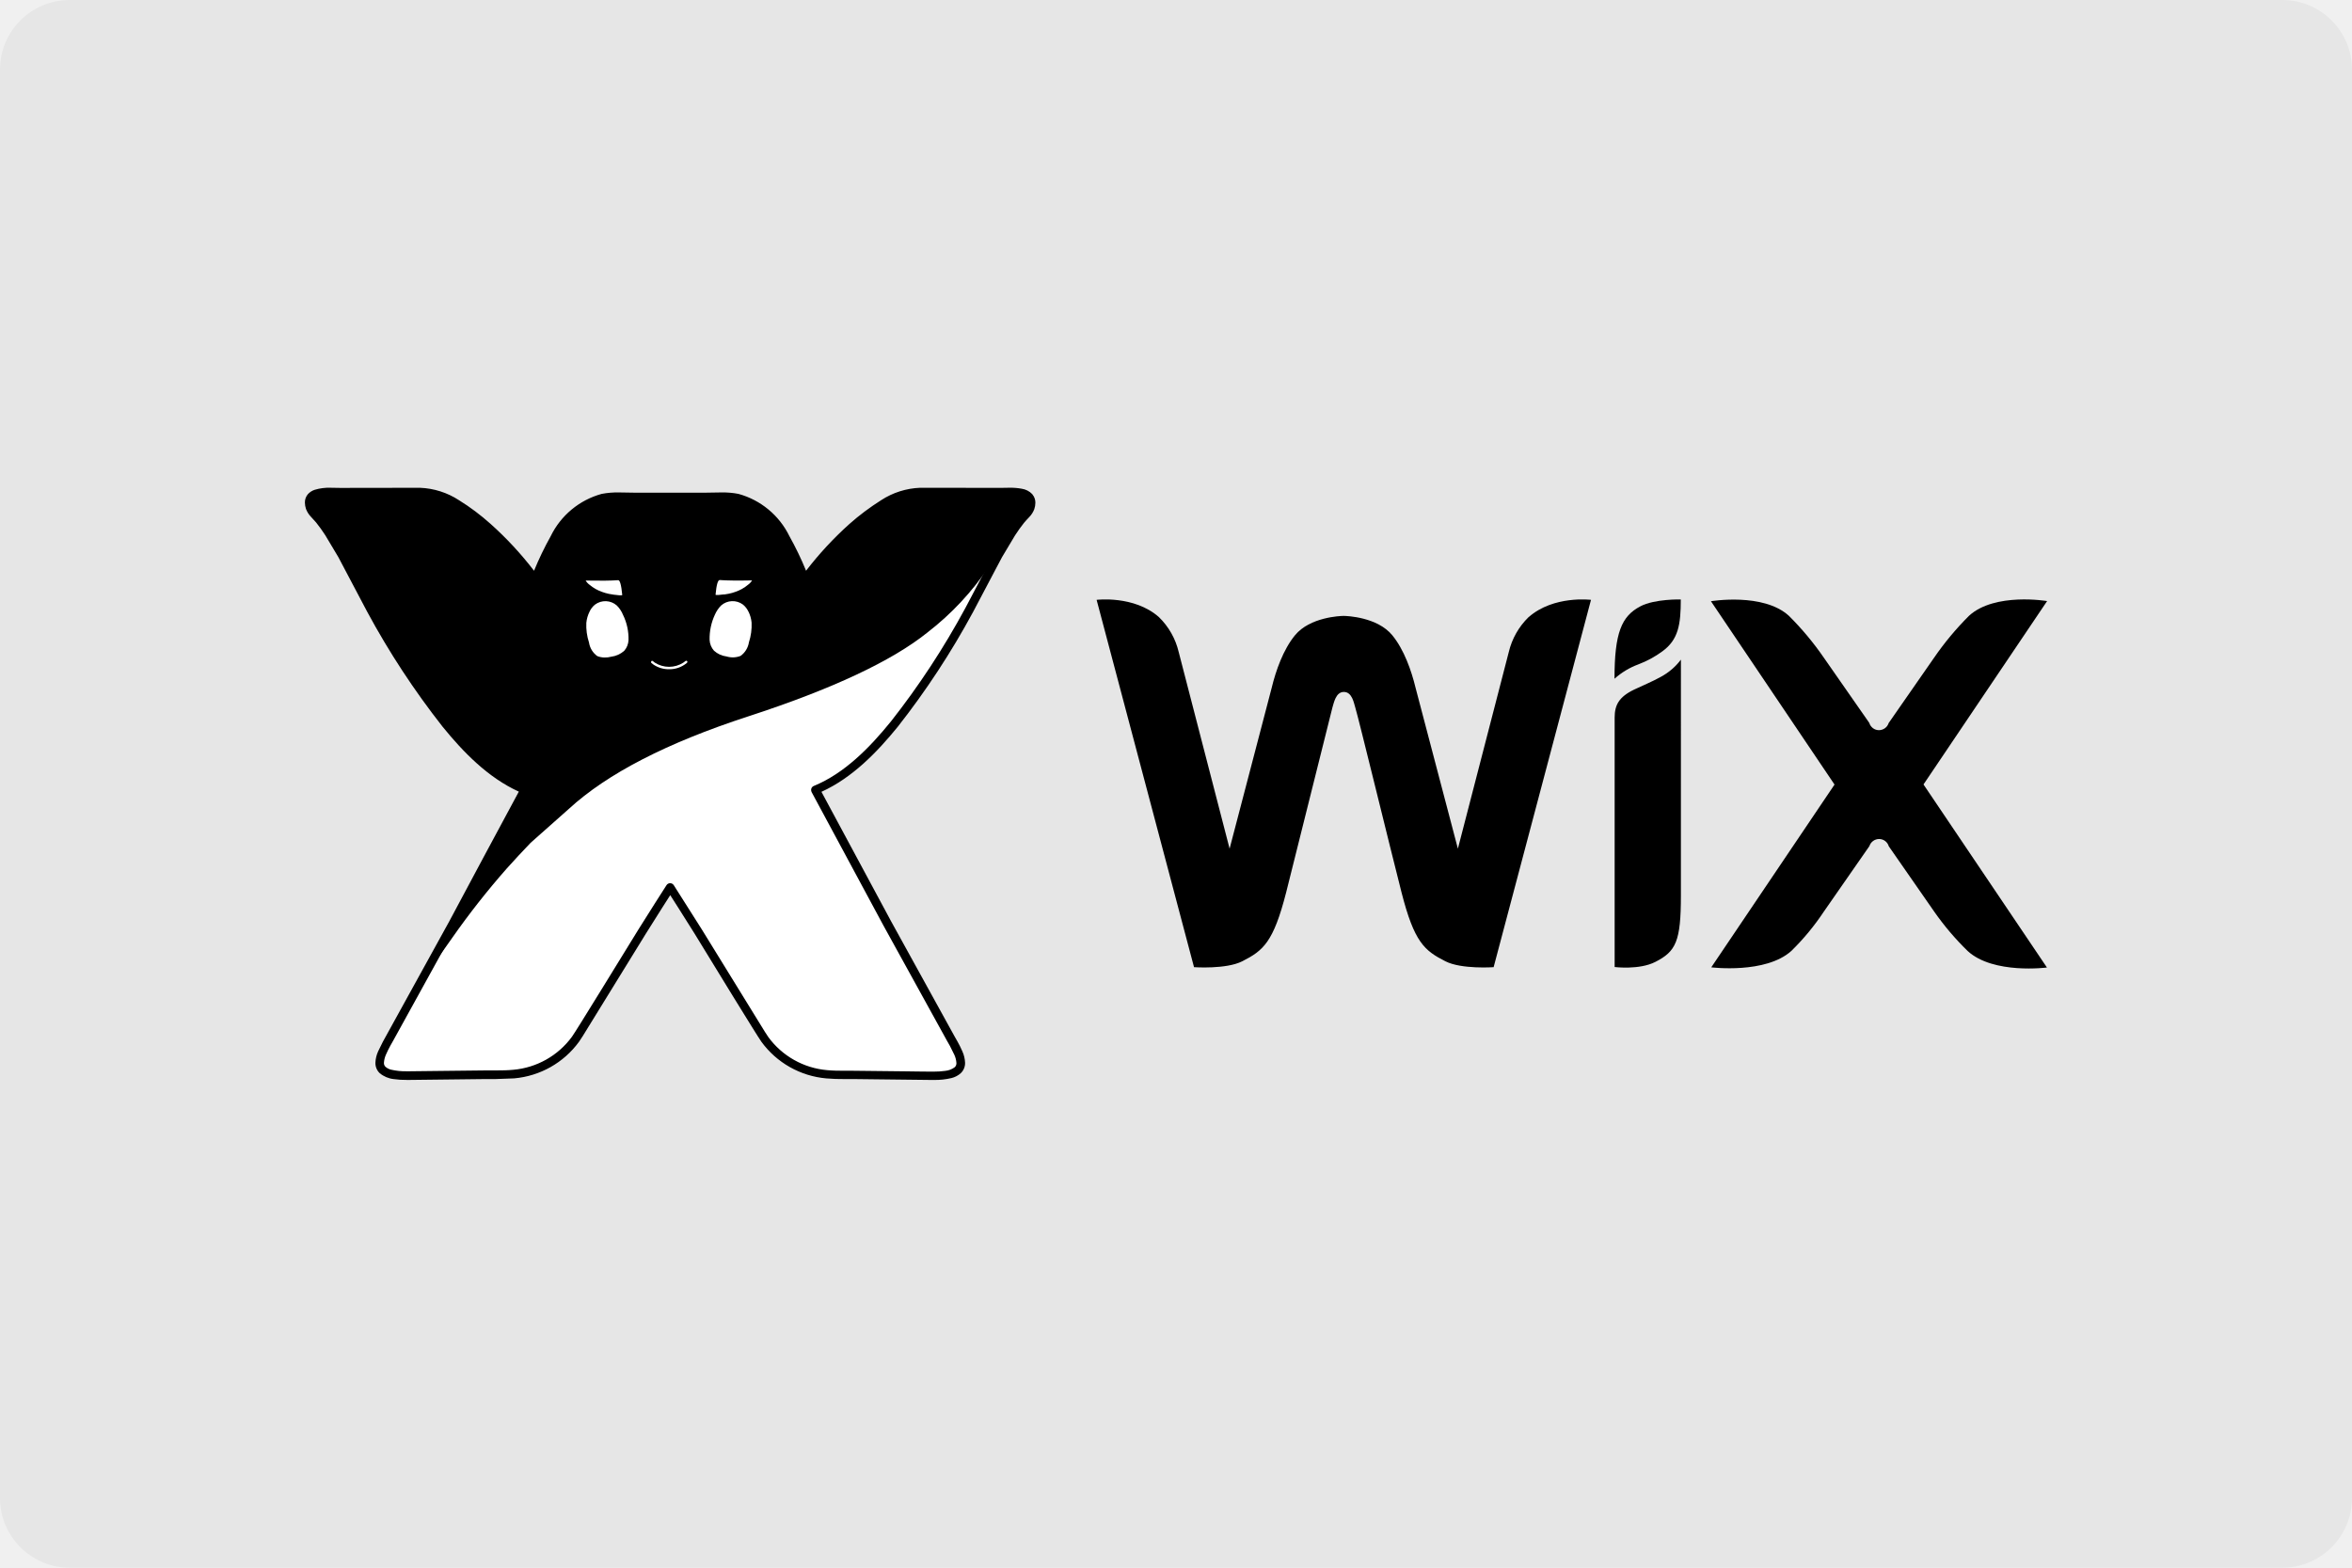
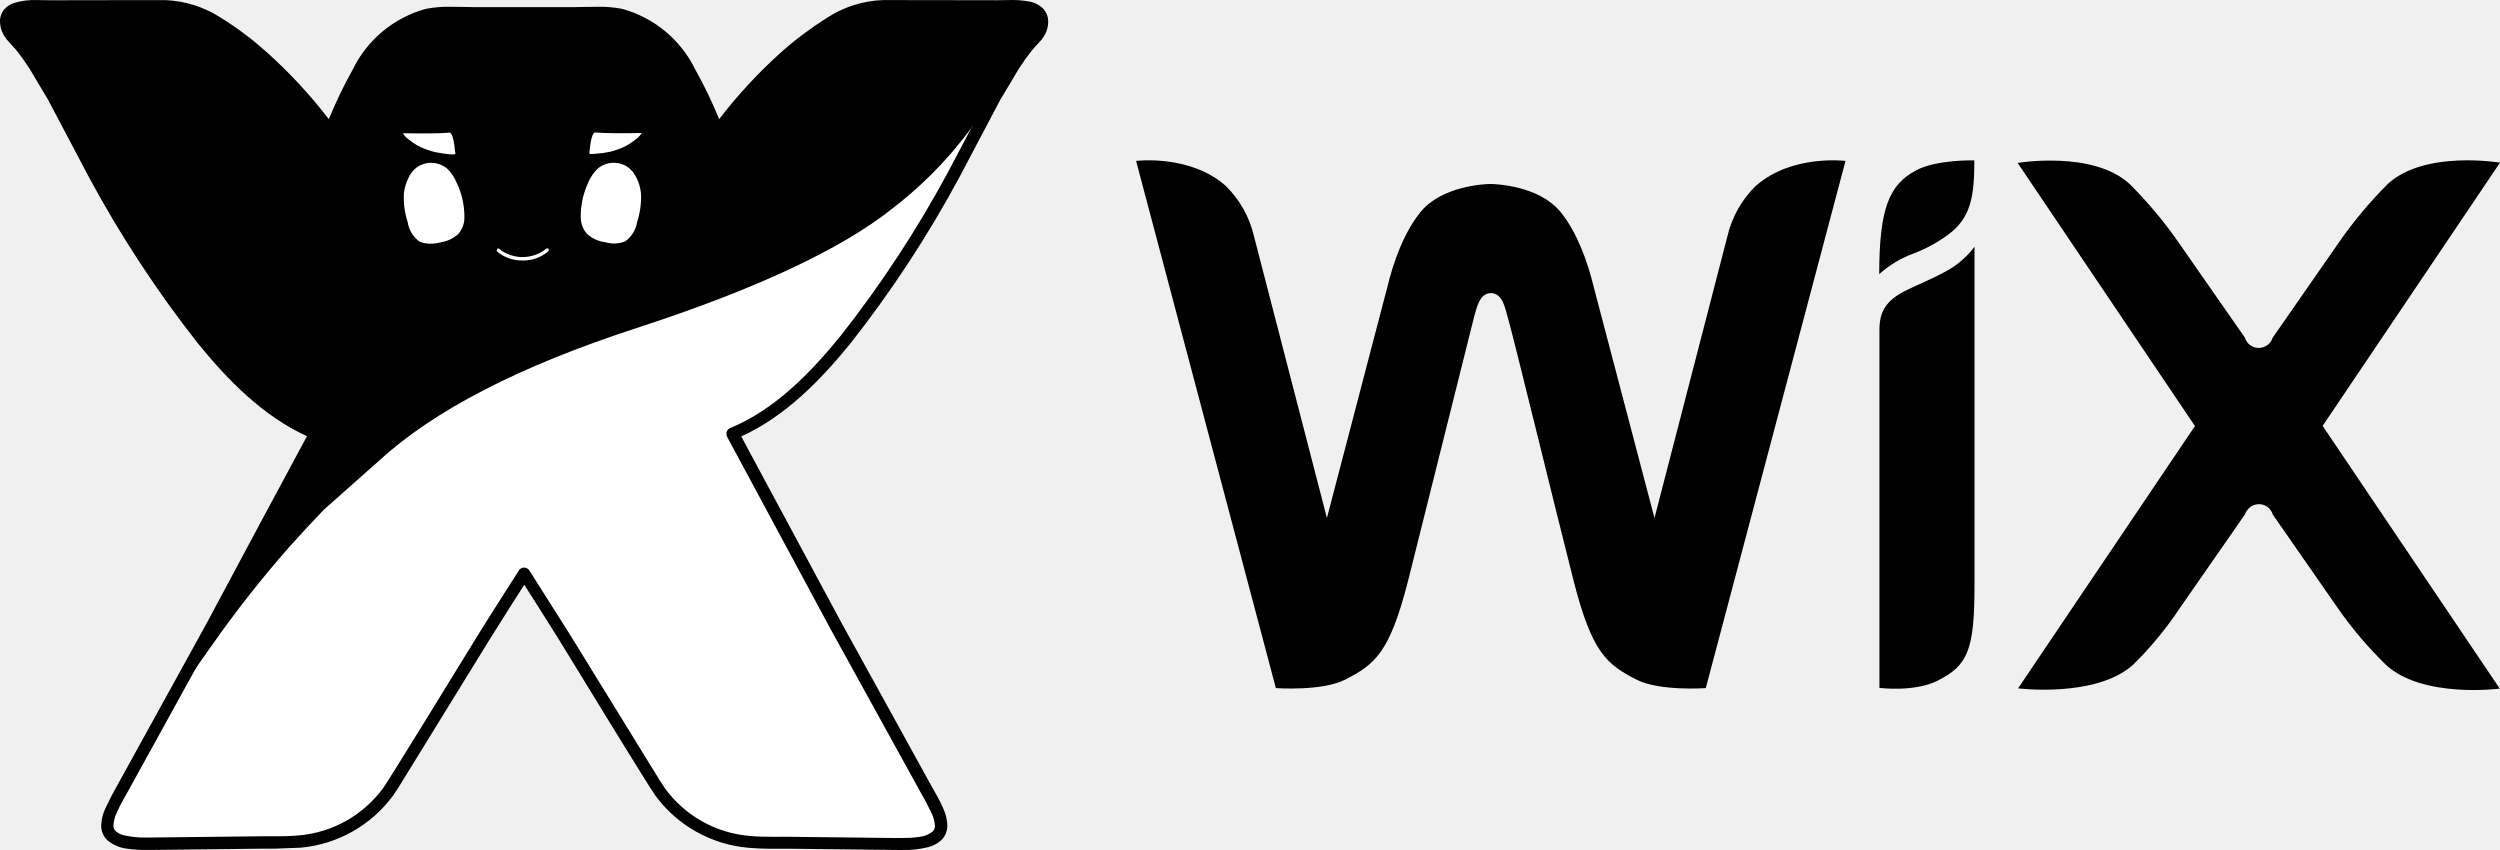
- <svg xmlns="http://www.w3.org/2000/svg" width="270" height="180" viewBox="0 0 270 180" fill="none">
-   <rect width="270" height="180" rx="8" fill="#E6E6E6" />
-   <path d="M109.371 56.499C108.118 56.499 106.87 56.495 105.618 56.495C102.651 56.488 99.914 58.752 97.823 60.546C95.819 62.359 93.995 64.357 92.371 66.516C91.762 64.891 91.026 63.315 90.171 61.8C89.631 60.687 88.86 59.702 87.909 58.909C86.959 58.116 85.851 57.533 84.658 57.199C83.423 57.032 82.174 56.989 80.931 57.071C79.885 57.067 76.912 57.071 76.912 57.071C76.912 57.071 73.934 57.067 72.89 57.071C71.647 56.989 70.398 57.032 69.163 57.199C67.97 57.533 66.862 58.116 65.912 58.909C64.962 59.702 64.191 60.687 63.65 61.8C62.801 63.312 62.071 64.888 61.467 66.513C59.843 64.355 58.017 62.357 56.015 60.544C53.92 58.75 51.187 56.486 48.216 56.493L44.463 56.497C42.676 56.499 40.89 56.502 39.106 56.505C37.803 56.511 34.925 56.17 35.605 58.282C35.773 58.794 36.353 59.253 36.683 59.678L37.761 61.181L39.274 63.713L42.593 70.022C45.082 74.633 47.961 79.022 51.199 83.143C53.643 86.153 56.593 89.192 60.244 90.684C57.488 95.794 54.738 100.908 51.995 106.027L44.369 119.839C43.945 120.505 43.673 121.256 43.572 122.038C43.575 123.451 45.678 123.493 46.682 123.499L49.939 123.465C51.825 123.444 53.712 123.424 55.599 123.403L58.961 123.327C60.359 123.205 61.715 122.785 62.938 122.096C64.16 121.406 65.22 120.464 66.047 119.332C66.589 118.578 71.661 110.278 73.716 106.924L76.924 101.86L80.13 106.924L87.799 119.332C88.626 120.464 89.686 121.406 90.909 122.096C92.131 122.785 93.487 123.205 94.886 123.327C96 123.432 97.134 123.39 98.248 123.403C100.133 123.421 102.02 123.442 103.908 123.465L107.164 123.499C108.169 123.493 110.274 123.451 110.274 122.038C110.175 121.254 109.902 120.504 109.476 119.837L109.118 119.204L101.855 106.027C99.104 100.913 96.352 95.799 93.598 90.684C97.254 89.19 100.202 86.153 102.645 83.143C105.885 79.022 108.765 74.633 111.253 70.022L114.577 63.713L116.09 61.181C116.426 60.664 116.783 60.16 117.165 59.678C117.596 59.272 117.96 58.798 118.245 58.282C118.926 56.17 116.048 56.511 114.747 56.505C112.957 56.502 111.169 56.499 109.383 56.497L109.371 56.499Z" fill="black" />
-   <path d="M83.108 68.264L83.679 68.167C83.943 68.112 84.202 68.037 84.454 67.943C84.971 67.764 85.45 67.492 85.868 67.142C86.057 67.008 86.216 66.838 86.337 66.641C84.681 66.673 83.448 66.662 82.633 66.6C82.41 66.566 82.248 67.138 82.143 68.276C82.133 68.364 82.669 68.308 83.11 68.247L83.108 68.264ZM74.767 75.945C74.746 75.966 74.735 76 74.735 76.029C74.735 76.059 74.756 76.101 74.781 76.124C74.859 76.197 74.945 76.262 75.034 76.321C75.559 76.669 76.174 76.849 76.802 76.841C77.433 76.852 78.052 76.671 78.576 76.321C78.669 76.262 78.757 76.196 78.841 76.124C78.904 76.071 78.933 75.99 78.887 75.914C78.828 75.855 78.736 75.855 78.677 75.91L78.439 76.088H78.437C77.95 76.399 77.385 76.564 76.807 76.564C76.229 76.564 75.663 76.399 75.176 76.088H75.172C75.095 76.033 75.02 75.973 74.949 75.91C74.924 75.889 74.891 75.876 74.855 75.878C74.819 75.88 74.788 75.899 74.767 75.92V75.945ZM82.024 74.864C82.017 74.85 82.011 74.836 82.007 74.822C82.011 74.837 82.017 74.851 82.028 74.864H82.024ZM85.925 70.244C85.781 69.924 85.564 69.642 85.293 69.419C84.536 68.853 83.486 68.895 82.778 69.523C82.479 69.826 82.239 70.182 82.07 70.571C81.645 71.479 81.437 72.473 81.46 73.474C81.48 73.932 81.658 74.369 81.963 74.711C82.364 75.076 82.869 75.308 83.408 75.375C83.94 75.535 84.509 75.512 85.022 75.306C85.533 74.933 85.875 74.373 85.974 73.749C86.211 73.017 86.315 72.249 86.28 71.481C86.237 71.044 86.116 70.618 85.923 70.224L85.925 70.244Z" fill="white" />
-   <path d="M84.089 72.089C84.35 71.99 84.621 71.914 84.895 71.862C84.307 71.904 84.001 71.667 83.946 71.154L83.837 70.106C83.858 70.571 83.767 71.034 83.576 71.458C83.508 71.575 83.41 71.673 83.293 71.741L82.942 71.852C82.812 71.898 82.677 71.928 82.54 71.94C83.183 71.883 83.528 72.045 83.585 72.401L83.795 73.418C83.805 72.621 83.914 72.191 84.11 72.11L84.089 72.089ZM84.893 73.677L84.83 73.017C84.841 73.304 84.788 73.589 84.677 73.856C84.629 73.929 84.566 73.99 84.467 74.034L84.261 74.097C84.177 74.124 84.093 74.143 84.009 74.151C84.4 74.118 84.639 74.214 84.639 74.434L84.751 75.054C84.751 74.564 84.814 74.306 84.946 74.258C85.104 74.193 85.269 74.145 85.438 74.115C85.076 74.136 84.883 73.986 84.849 73.696" fill="white" />
-   <path d="M71.43 68.293C71.317 67.136 71.157 66.564 70.939 66.616C70.098 66.679 68.89 66.689 67.23 66.658C67.351 66.854 67.51 67.024 67.697 67.159C68.116 67.508 68.595 67.779 69.111 67.96C69.363 68.052 69.621 68.127 69.884 68.184C69.939 68.197 70.178 68.24 70.455 68.28C70.876 68.343 71.432 68.4 71.428 68.31L71.43 68.293ZM71.561 74.887L71.577 74.845C71.573 74.86 71.569 74.872 71.563 74.887H71.561ZM67.308 71.506C67.272 72.274 67.376 73.043 67.615 73.774C67.662 74.083 67.77 74.38 67.933 74.647C68.096 74.915 68.311 75.147 68.564 75.331C69.079 75.537 69.648 75.541 70.178 75.4C70.718 75.333 71.222 75.103 71.649 74.736C71.954 74.394 72.131 73.957 72.151 73.499C72.176 72.497 71.966 71.504 71.52 70.596C71.358 70.197 71.117 69.834 70.812 69.527C70.106 68.899 69.056 68.857 68.3 69.423C68.026 69.645 67.812 69.926 67.669 70.248C67.474 70.642 67.352 71.069 67.31 71.506H67.308Z" fill="white" />
-   <path d="M69.497 72.089C69.235 71.99 68.965 71.914 68.69 71.862C69.278 71.904 69.585 71.668 69.64 71.154L69.749 70.106C69.728 70.571 69.819 71.035 70.014 71.458C70.081 71.575 70.178 71.672 70.293 71.741L70.644 71.852C70.774 71.898 70.909 71.927 71.047 71.94C70.405 71.883 70.056 72.045 70.003 72.401L69.793 73.418C69.783 72.621 69.674 72.192 69.478 72.11L69.497 72.089ZM68.69 73.678L68.757 73.017C68.748 73.304 68.8 73.589 68.911 73.854C68.957 73.925 69.02 73.986 69.096 74.032L69.306 74.095C69.39 74.122 69.474 74.141 69.558 74.149C69.165 74.116 68.928 74.212 68.928 74.432L68.818 75.053C68.818 74.562 68.751 74.304 68.623 74.256C68.465 74.191 68.3 74.143 68.131 74.114C68.493 74.135 68.688 73.984 68.72 73.694L68.69 73.678ZM44.617 119.965L44.106 121.007C43.957 121.33 43.87 121.677 43.85 122.032V122.036C43.843 122.273 43.94 122.497 44.112 122.661C44.32 122.836 44.564 122.962 44.827 123.03C45.434 123.171 46.058 123.235 46.682 123.22L47.018 123.222L55.601 123.122L56.189 123.12L56.882 123.122L58.937 123.046C61.669 122.807 64.2 121.37 65.829 119.165C66.215 118.582 66.59 117.993 66.955 117.398L69.085 113.956L73.485 106.777L76.693 101.709C76.719 101.671 76.754 101.639 76.795 101.616C76.836 101.593 76.882 101.581 76.928 101.579C77.023 101.575 77.109 101.63 77.138 101.709L80.353 106.777L86.881 117.396L88.009 119.163C88.812 120.264 89.842 121.18 91.03 121.85C92.218 122.52 93.537 122.928 94.896 123.046C95.58 123.104 96.265 123.13 96.951 123.122L97.649 123.12L98.237 123.122C100.121 123.143 102.008 123.164 103.897 123.185L106.839 123.22L107.175 123.218C107.637 123.224 108.099 123.194 108.557 123.128C108.99 123.086 109.404 122.925 109.746 122.657C109.832 122.577 109.9 122.48 109.946 122.373C109.991 122.265 110.013 122.149 110.009 122.032V122.024C109.988 121.667 109.904 121.321 109.757 120.976C109.606 120.613 109.41 120.25 109.244 119.942L108.891 119.336L101.622 106.132C98.869 101.018 96.118 95.903 93.369 90.789C93.333 90.72 93.327 90.638 93.354 90.565C93.382 90.492 93.438 90.431 93.51 90.401C97.088 88.943 100.014 85.937 102.445 82.944C105.677 78.836 108.547 74.455 111.028 69.859L113.543 65.034C111.615 67.931 109.225 70.494 106.467 72.621C102.412 75.88 95.541 79.119 85.866 82.263C76.552 85.299 69.699 88.834 65.31 92.868L60.91 96.773C59.979 97.743 59.065 98.729 58.166 99.729C55.945 102.252 53.865 104.895 51.937 107.647L49.806 110.665L44.974 119.336L44.621 119.957" fill="white" />
-   <path d="M117.783 58.134C117.695 58.341 117.567 58.53 117.407 58.689L116.785 59.381L116.781 59.385C116.386 59.88 116.018 60.395 115.676 60.928H115.678L114.157 63.478L110.831 69.791C108.356 74.377 105.494 78.746 102.269 82.843C99.847 85.832 96.941 88.804 93.42 90.242C93.293 90.294 93.189 90.399 93.142 90.531C93.096 90.663 93.106 90.808 93.172 90.95C95.928 96.06 98.681 101.175 101.429 106.293L108.698 119.477L109.051 120.099L109.556 121.116C109.692 121.412 109.773 121.731 109.793 122.057V122.067C109.801 122.243 109.73 122.415 109.6 122.535C109.284 122.772 108.913 122.916 108.52 122.954C108.072 123.017 107.623 123.044 107.171 123.042H106.803C105.849 123.042 104.887 123.017 103.921 123.008C102.032 122.986 100.146 122.965 98.26 122.946L97.748 122.941L96.949 122.943C96.266 122.943 95.592 122.935 94.939 122.872C93.61 122.756 92.322 122.357 91.16 121.703C89.999 121.049 88.991 120.155 88.205 119.081L87.82 118.494L80.559 106.706L77.345 101.634C77.254 101.493 77.097 101.407 76.929 101.407C76.76 101.407 76.605 101.491 76.513 101.634C76.51 101.638 74.084 105.427 73.298 106.706L68.905 113.845L66.776 117.282L66.041 118.452L65.656 119.039C64.066 121.214 61.61 122.595 58.923 122.832C58.271 122.895 57.599 122.904 56.912 122.904C56.647 122.904 56.38 122.902 56.114 122.902L55.601 122.906C53.714 122.922 51.828 122.943 49.941 122.969L47.058 123.002H46.691C46.085 123.017 45.482 122.954 44.894 122.818C44.663 122.763 44.447 122.654 44.264 122.499C44.134 122.38 44.062 122.206 44.075 122.03V122.021C44.096 121.696 44.176 121.376 44.312 121.078C44.459 120.728 44.648 120.372 44.812 120.061L45.163 119.441L52.433 106.257C55.182 101.143 57.932 96.029 60.681 90.915C60.748 90.793 60.759 90.647 60.713 90.496C60.667 90.345 60.566 90.259 60.435 90.206C56.914 88.771 54.006 85.799 51.586 82.808C48.365 78.708 45.501 74.34 43.028 69.756L39.703 63.443L38.181 60.894C37.839 60.362 37.471 59.846 37.076 59.351C36.877 59.096 36.645 58.869 36.452 58.66C36.292 58.501 36.165 58.313 36.078 58.106C36.03 57.968 36.003 57.823 35.998 57.677C35.99 57.559 36.028 57.446 36.103 57.352C36.292 57.181 36.531 57.073 36.784 57.044C37.178 56.975 37.578 56.944 37.977 56.952L39.112 56.968C40.899 56.965 42.685 56.963 44.47 56.96C45.719 56.96 46.969 56.959 48.22 56.958H48.235C49.649 57.021 51.019 57.461 52.199 58.24C53.437 59.025 54.606 59.911 55.696 60.89C57.676 62.682 59.48 64.658 61.083 66.792C61.194 66.933 61.37 67.002 61.545 66.972C61.719 66.943 61.868 66.826 61.929 66.658C62.53 65.057 63.255 63.505 64.098 62.015L64.106 61.999C65.11 60.014 67.142 58.09 69.281 57.656C69.868 57.547 70.465 57.498 71.062 57.509L72.911 57.538H74.418H80.952L82.801 57.509C83.398 57.497 83.994 57.547 84.581 57.656C86.719 58.09 88.753 60.012 89.757 61.999L89.766 62.015C90.608 63.505 91.332 65.057 91.934 66.658C91.997 66.826 92.144 66.947 92.319 66.972C92.493 66.998 92.676 66.93 92.781 66.792C94.383 64.658 96.187 62.682 98.166 60.89C99.257 59.912 100.428 59.026 101.666 58.24C102.847 57.465 104.217 57.021 105.631 56.958H105.643C106.893 56.958 108.144 56.959 109.396 56.96C111.18 56.963 112.968 56.965 114.758 56.968H114.796L115.888 56.952C116.392 56.931 116.901 56.989 117.39 57.128C117.531 57.17 117.658 57.247 117.76 57.352C117.835 57.443 117.872 57.559 117.863 57.677C117.858 57.823 117.831 57.968 117.783 58.106V58.134ZM118.506 56.742C118.178 56.4 117.743 56.176 117.275 56.113C116.817 56.029 116.35 55.994 115.888 56.002L114.753 56.019C112.965 56.016 111.177 56.013 109.39 56.01C108.137 56.01 106.868 56.006 105.637 56.006H105.639H105.624C104.031 56.068 102.485 56.56 101.151 57.431C99.866 58.245 98.63 59.163 97.517 60.156C95.693 61.791 94.024 63.591 92.533 65.532C91.976 64.166 91.335 62.835 90.615 61.55C89.453 59.173 87.325 57.408 84.77 56.708C84.139 56.583 83.454 56.528 82.79 56.541L80.942 56.57H79.435H76.922H74.409H72.897C72.319 56.57 71.693 56.541 71.052 56.541C70.386 56.528 69.722 56.583 69.069 56.708C66.505 57.413 64.377 59.182 63.217 61.567C62.499 62.85 61.862 64.174 61.305 65.534C59.815 63.592 58.146 61.792 56.322 60.158C55.187 59.144 53.975 58.226 52.691 57.434C51.357 56.562 49.811 56.07 48.218 56.008H48.191L44.451 56.013C42.663 56.015 40.878 56.018 39.093 56.021H39.057C38.77 56.021 38.379 56.004 37.965 56.004C37.344 55.98 36.724 56.059 36.129 56.237C35.826 56.335 35.554 56.511 35.341 56.746C35.113 57.015 34.992 57.358 35 57.71C35.005 57.958 35.047 58.204 35.126 58.44C35.256 58.778 35.452 59.087 35.704 59.347L36.284 59.986C36.658 60.454 37.009 60.942 37.335 61.447L38.837 63.962L42.157 70.251C44.658 74.885 47.553 79.298 50.809 83.441C53.162 86.337 56.011 89.284 59.559 90.894C56.884 95.854 54.223 100.818 51.575 105.784L43.949 119.617L43.407 120.717C43.218 121.133 43.112 121.577 43.096 122.034V122.055C43.094 122.273 43.137 122.489 43.222 122.69C43.307 122.891 43.433 123.072 43.592 123.222C44.047 123.599 44.604 123.836 45.193 123.899C45.688 123.968 46.191 124.004 46.693 123.996H47.067L55.618 123.897L56.122 123.895H56.92L59.026 123.817C61.996 123.555 64.709 122.025 66.463 119.621L66.883 118.986L74.153 107.186L76.044 104.184L76.941 102.78L77.836 104.184L79.727 107.186L84.127 114.367L86.259 117.812L86.995 118.986L87.411 119.621C88.279 120.81 89.391 121.799 90.674 122.523C91.957 123.247 93.38 123.689 94.848 123.82C95.548 123.879 96.251 123.905 96.954 123.897H97.752L98.256 123.899L106.812 123.998H107.186C107.879 124.014 108.572 123.939 109.251 123.776C109.635 123.679 109.993 123.488 110.289 123.224C110.614 122.918 110.793 122.491 110.787 122.044V122.034C110.77 121.578 110.664 121.131 110.476 120.715C110.303 120.302 110.098 119.919 109.93 119.613L109.564 118.967L102.307 105.805C99.639 100.844 96.969 95.881 94.298 90.915C97.849 89.305 100.691 86.358 103.047 83.462C106.304 79.319 109.2 74.906 111.703 70.271L115.022 63.983L116.525 61.468C116.849 60.964 117.198 60.477 117.571 60.007V60.012C117.705 59.838 117.928 59.618 118.153 59.37C118.405 59.111 118.602 58.803 118.731 58.465C118.811 58.23 118.853 57.983 118.857 57.731C118.865 57.379 118.743 57.035 118.516 56.767L118.506 56.742Z" fill="black" />
-   <path d="M188.307 69.62C186.143 70.752 185.338 72.659 185.338 77.932C186.132 77.22 187.054 76.66 188.059 76.289C189.05 75.916 189.985 75.409 190.838 74.782C192.666 73.447 192.948 71.726 192.948 68.83C192.948 68.83 189.969 68.746 188.305 69.618" fill="black" />
-   <path d="M175.48 70.852C174.352 71.949 173.561 73.344 173.2 74.874L167.359 97.442L162.502 78.972C162.029 77.008 161.178 74.581 159.829 72.94C158.111 70.848 154.619 70.718 154.245 70.718C153.871 70.718 150.379 70.848 148.66 72.94C147.311 74.581 146.458 77.006 145.985 78.972L141.153 97.442L135.312 74.874C134.954 73.344 134.163 71.947 133.035 70.85C130.177 68.335 125.887 68.874 125.887 68.874L137.069 111.049C137.069 111.049 140.758 111.313 142.603 110.374C145.027 109.141 146.181 108.19 147.649 102.451L152.955 81.24C153.123 80.712 153.337 79.448 154.268 79.448C155.219 79.448 155.415 80.71 155.581 81.24C155.917 82.288 159.579 97.337 160.886 102.451C162.352 108.188 163.508 109.141 165.928 110.374C167.773 111.313 171.463 111.049 171.463 111.049L182.64 68.874C182.64 68.874 178.354 68.335 175.492 70.85L175.48 70.852ZM192.962 75.74C192.347 76.553 191.564 77.225 190.666 77.71C189.641 78.28 188.657 78.668 187.603 79.173C185.834 80.02 185.355 80.963 185.355 82.401V111.032C185.355 111.032 188.176 111.388 190.019 110.449C192.393 109.242 192.96 108.077 192.96 102.833L192.962 75.74ZM220.814 90.064L235 69.014C235 69.014 229.012 67.997 226.05 70.691C224.563 72.17 223.218 73.784 222.03 75.511L216.811 83.019C216.736 83.255 216.588 83.462 216.388 83.608C216.188 83.755 215.946 83.835 215.698 83.837C215.187 83.837 214.738 83.508 214.584 82.998L209.38 75.53C208.193 73.803 206.848 72.189 205.361 70.71C202.419 68.018 196.41 69.033 196.41 69.033L210.596 90.083L196.446 111.068C196.446 111.068 202.682 111.852 205.644 109.181C207.044 107.808 208.295 106.292 209.378 104.658L214.599 97.15C214.674 96.914 214.823 96.708 215.023 96.561C215.223 96.415 215.464 96.335 215.712 96.333C216.223 96.333 216.673 96.662 216.826 97.171L222.045 104.679C223.18 106.304 224.467 107.817 225.89 109.202C228.831 111.894 234.981 111.089 234.981 111.089L220.833 90.104" fill="black" />
+ <svg xmlns="http://www.w3.org/2000/svg" width="200" height="68" viewBox="0 0 200 68" fill="none">
+   <path d="M74.371 0.499C73.118 0.499 71.87 0.495 70.618 0.495C67.651 0.488 64.914 2.752 62.823 4.546C60.819 6.359 58.995 8.357 57.371 10.515C56.762 8.891 56.026 7.315 55.171 5.8C54.631 4.687 53.86 3.702 52.91 2.909C51.959 2.116 50.851 1.533 49.658 1.199C48.423 1.032 47.175 0.989 45.931 1.071C44.885 1.067 41.912 1.071 41.912 1.071C41.912 1.071 38.934 1.067 37.89 1.071C36.647 0.989 35.398 1.032 34.163 1.199C32.97 1.533 31.862 2.116 30.912 2.909C29.962 3.702 29.191 4.687 28.65 5.8C27.801 7.312 27.071 8.888 26.467 10.513C24.843 8.355 23.017 6.357 21.015 4.544C18.92 2.75 16.187 0.486 13.216 0.493L9.463 0.497C7.676 0.5 5.89 0.502 4.106 0.505C2.803 0.511 -0.075 0.17 0.605 2.283C0.773 2.794 1.353 3.253 1.683 3.678L2.761 5.181L4.274 7.713L7.593 14.022C10.082 18.633 12.961 23.022 16.199 27.143C18.643 30.153 21.593 33.192 25.244 34.684C22.488 39.794 19.738 44.908 16.995 50.027L9.369 63.839C8.945 64.505 8.673 65.256 8.572 66.038C8.575 67.451 10.678 67.493 11.682 67.499L14.939 67.465C16.825 67.445 18.712 67.424 20.599 67.403L23.96 67.327C25.359 67.205 26.715 66.785 27.938 66.096C29.16 65.406 30.22 64.464 31.047 63.332C31.589 62.578 36.661 54.278 38.716 50.924L41.924 45.86L45.13 50.924L52.799 63.332C53.626 64.464 54.686 65.406 55.909 66.096C57.131 66.785 58.487 67.205 59.886 67.327C61 67.432 62.134 67.39 63.248 67.403C65.133 67.421 67.02 67.442 68.908 67.465L72.165 67.499C73.169 67.493 75.274 67.451 75.274 66.038C75.175 65.254 74.902 64.504 74.476 63.837L74.118 63.204L66.855 50.027C64.104 44.913 61.352 39.798 58.598 34.684C62.254 33.19 65.202 30.153 67.645 27.143C70.885 23.022 73.766 18.633 76.253 14.022L79.577 7.713L81.09 5.181C81.426 4.664 81.783 4.161 82.165 3.678C82.596 3.272 82.96 2.798 83.245 2.283C83.926 0.17 81.048 0.511 79.747 0.505C77.957 0.502 76.169 0.5 74.383 0.497L74.371 0.499Z" fill="black" />
+   <path d="M48.108 12.264L48.679 12.167C48.943 12.112 49.202 12.037 49.455 11.943C49.971 11.764 50.45 11.492 50.868 11.142C51.057 11.008 51.216 10.838 51.337 10.642C49.681 10.673 48.448 10.662 47.633 10.6C47.41 10.566 47.248 11.138 47.143 12.276C47.133 12.364 47.669 12.308 48.11 12.247L48.108 12.264ZM39.767 19.945C39.746 19.966 39.735 20 39.735 20.029C39.735 20.059 39.756 20.101 39.781 20.124C39.859 20.197 39.945 20.262 40.033 20.321C40.559 20.669 41.174 20.849 41.803 20.84C42.433 20.852 43.052 20.671 43.576 20.321C43.669 20.262 43.757 20.196 43.84 20.124C43.904 20.071 43.933 19.989 43.887 19.914C43.828 19.855 43.736 19.855 43.677 19.91L43.439 20.088H43.437C42.95 20.399 42.385 20.564 41.807 20.564C41.229 20.564 40.663 20.399 40.176 20.088H40.172C40.095 20.033 40.02 19.973 39.949 19.91C39.924 19.889 39.891 19.876 39.855 19.878C39.819 19.881 39.788 19.899 39.767 19.92V19.945ZM47.024 18.864C47.017 18.85 47.011 18.836 47.007 18.822C47.011 18.837 47.017 18.851 47.028 18.864H47.024ZM50.925 14.244C50.781 13.924 50.564 13.642 50.293 13.419C49.536 12.853 48.486 12.895 47.778 13.523C47.479 13.826 47.239 14.182 47.07 14.571C46.645 15.479 46.437 16.473 46.461 17.474C46.48 17.932 46.658 18.369 46.963 18.711C47.364 19.076 47.869 19.308 48.408 19.375C48.94 19.535 49.509 19.512 50.022 19.306C50.533 18.933 50.875 18.373 50.974 17.749C51.211 17.017 51.315 16.249 51.28 15.481C51.237 15.044 51.116 14.618 50.923 14.223L50.925 14.244Z" fill="white" />
+   <path d="M49.089 16.089C49.35 15.99 49.62 15.914 49.895 15.862C49.307 15.904 49.001 15.667 48.946 15.154L48.837 14.106C48.858 14.571 48.767 15.034 48.576 15.458C48.508 15.575 48.41 15.673 48.292 15.741L47.942 15.852C47.812 15.898 47.677 15.928 47.54 15.94C48.183 15.883 48.528 16.045 48.584 16.401L48.795 17.418C48.805 16.621 48.914 16.191 49.11 16.11L49.089 16.089ZM49.893 17.677L49.83 17.017C49.841 17.304 49.788 17.589 49.677 17.855C49.629 17.929 49.566 17.99 49.467 18.034L49.261 18.097C49.177 18.124 49.093 18.143 49.009 18.151C49.4 18.117 49.639 18.214 49.639 18.434L49.751 19.054C49.751 18.564 49.814 18.306 49.946 18.258C50.104 18.193 50.269 18.145 50.438 18.115C50.076 18.136 49.883 17.985 49.849 17.696" fill="white" />
+   <path d="M36.43 12.293C36.317 11.136 36.157 10.564 35.938 10.616C35.098 10.679 33.89 10.69 32.23 10.658C32.351 10.854 32.51 11.024 32.697 11.159C33.116 11.508 33.595 11.779 34.111 11.96C34.363 12.053 34.621 12.127 34.884 12.184C34.938 12.197 35.178 12.241 35.455 12.28C35.876 12.343 36.432 12.4 36.428 12.31L36.43 12.293ZM36.56 18.887L36.577 18.845C36.573 18.86 36.569 18.872 36.563 18.887H36.56ZM32.308 15.506C32.272 16.274 32.376 17.043 32.615 17.774C32.662 18.083 32.77 18.38 32.933 18.647C33.096 18.915 33.311 19.147 33.564 19.331C34.079 19.537 34.648 19.541 35.178 19.4C35.718 19.333 36.222 19.103 36.649 18.736C36.954 18.394 37.131 17.957 37.151 17.499C37.176 16.497 36.966 15.504 36.52 14.596C36.358 14.197 36.117 13.834 35.812 13.527C35.106 12.899 34.056 12.857 33.3 13.423C33.026 13.645 32.812 13.926 32.669 14.248C32.474 14.642 32.352 15.069 32.31 15.506H32.308Z" fill="white" />
+   <path d="M34.497 16.089C34.235 15.99 33.965 15.914 33.69 15.863C34.279 15.904 34.585 15.668 34.64 15.154L34.749 14.106C34.728 14.571 34.819 15.035 35.014 15.458C35.081 15.575 35.178 15.672 35.293 15.741L35.644 15.852C35.774 15.898 35.909 15.928 36.047 15.94C35.405 15.883 35.056 16.045 35.003 16.401L34.793 17.418C34.783 16.621 34.673 16.192 34.478 16.11L34.497 16.089ZM33.69 17.678L33.757 17.017C33.748 17.304 33.8 17.589 33.911 17.854C33.957 17.925 34.02 17.986 34.096 18.032L34.306 18.095C34.39 18.122 34.474 18.141 34.558 18.149C34.165 18.116 33.928 18.212 33.928 18.432L33.818 19.053C33.818 18.562 33.751 18.304 33.623 18.256C33.465 18.191 33.3 18.143 33.131 18.114C33.493 18.135 33.688 17.984 33.72 17.694L33.69 17.678ZM9.617 63.965L9.106 65.007C8.957 65.329 8.87 65.677 8.85 66.032V66.036C8.843 66.273 8.94 66.497 9.112 66.661C9.32 66.836 9.564 66.962 9.827 67.03C10.434 67.171 11.058 67.235 11.682 67.22L12.018 67.222L20.601 67.122L21.189 67.12L21.882 67.122L23.937 67.046C26.669 66.807 29.2 65.37 30.829 63.165C31.215 62.582 31.59 61.993 31.955 61.398L34.085 57.956L38.485 50.777L41.693 45.709C41.719 45.67 41.754 45.639 41.795 45.616C41.836 45.593 41.882 45.581 41.928 45.579C42.023 45.575 42.109 45.63 42.138 45.709L45.353 50.777L51.881 61.396L53.009 63.163C53.812 64.264 54.842 65.18 56.03 65.85C57.218 66.52 58.537 66.928 59.896 67.046C60.58 67.104 61.265 67.129 61.951 67.122L62.649 67.12L63.237 67.122C65.121 67.143 67.008 67.164 68.897 67.185L71.839 67.22L72.175 67.218C72.637 67.224 73.1 67.194 73.557 67.128C73.99 67.086 74.404 66.925 74.746 66.656C74.832 66.577 74.9 66.48 74.946 66.373C74.991 66.265 75.013 66.149 75.009 66.032V66.023C74.988 65.667 74.904 65.321 74.757 64.975C74.606 64.613 74.41 64.25 74.244 63.942L73.891 63.337L66.622 50.132C63.869 45.018 61.118 39.903 58.369 34.789C58.333 34.72 58.327 34.638 58.354 34.565C58.382 34.492 58.438 34.431 58.51 34.401C62.088 32.943 65.014 29.937 67.445 26.944C70.677 22.836 73.547 18.455 76.028 13.859L78.543 9.034C76.615 11.931 74.225 14.494 71.467 16.621C67.412 19.881 60.541 23.119 50.866 26.263C41.551 29.299 34.699 32.834 30.31 36.868L25.91 40.773C24.979 41.743 24.065 42.729 23.166 43.729C20.945 46.252 18.865 48.895 16.936 51.647L14.806 54.665L9.974 63.337L9.621 63.957" fill="white" />
+   <path d="M82.783 2.134C82.695 2.341 82.567 2.53 82.407 2.689L81.785 3.381L81.781 3.385C81.386 3.88 81.018 4.395 80.676 4.928H80.678L79.157 7.478L75.831 13.791C73.356 18.378 70.494 22.745 67.269 26.843C64.847 29.832 61.941 32.804 58.42 34.242C58.294 34.294 58.188 34.399 58.142 34.531C58.096 34.663 58.106 34.808 58.172 34.95C60.928 40.06 63.681 45.175 66.429 50.293L73.698 63.477L74.051 64.099L74.555 65.116C74.692 65.412 74.773 65.731 74.793 66.057V66.067C74.801 66.243 74.73 66.415 74.6 66.535C74.284 66.772 73.913 66.916 73.52 66.954C73.072 67.017 72.623 67.044 72.171 67.042H71.803C70.849 67.042 69.887 67.017 68.921 67.008C67.032 66.986 65.146 66.965 63.26 66.945L62.748 66.941L61.949 66.943C61.267 66.943 60.592 66.935 59.939 66.872C58.61 66.756 57.322 66.357 56.16 65.703C54.999 65.049 53.991 64.155 53.205 63.081L52.82 62.494L45.559 50.706L42.345 45.634C42.254 45.493 42.097 45.407 41.929 45.407C41.761 45.407 41.605 45.491 41.513 45.634C41.511 45.638 39.084 49.427 38.298 50.706L33.905 57.845L31.776 61.282L31.041 62.452L30.657 63.039C29.066 65.214 26.61 66.596 23.923 66.832C23.271 66.895 22.599 66.904 21.912 66.904C21.647 66.904 21.381 66.901 21.114 66.901L20.601 66.906C18.714 66.922 16.828 66.943 14.941 66.969L12.058 67.002H11.691C11.085 67.017 10.482 66.954 9.894 66.818C9.663 66.763 9.447 66.654 9.264 66.499C9.134 66.38 9.062 66.206 9.075 66.03V66.021C9.096 65.696 9.176 65.376 9.312 65.078C9.459 64.728 9.648 64.372 9.812 64.061L10.163 63.441L17.433 50.257C20.182 45.143 22.932 40.029 25.681 34.915C25.748 34.793 25.759 34.647 25.713 34.496C25.667 34.345 25.566 34.259 25.436 34.206C21.914 32.771 19.006 29.799 16.586 26.808C13.365 22.708 10.501 18.34 8.028 13.756L4.702 7.443L3.181 4.894C2.839 4.362 2.471 3.846 2.076 3.351C1.877 3.096 1.645 2.869 1.452 2.66C1.292 2.501 1.165 2.313 1.078 2.106C1.03 1.968 1.003 1.823 0.998 1.677C0.99 1.559 1.028 1.446 1.103 1.352C1.292 1.181 1.53 1.073 1.784 1.044C2.178 0.975 2.578 0.944 2.978 0.951L4.112 0.968C5.899 0.965 7.685 0.963 9.47 0.96C10.719 0.96 11.969 0.959 13.22 0.958H13.235C14.649 1.021 16.019 1.461 17.199 2.241C18.437 3.025 19.606 3.911 20.695 4.89C22.676 6.682 24.48 8.658 26.083 10.792C26.194 10.932 26.37 11.002 26.545 10.972C26.719 10.943 26.868 10.826 26.929 10.658C27.53 9.057 28.255 7.504 29.098 6.015L29.106 5.999C30.11 4.014 32.142 2.09 34.281 1.656C34.868 1.547 35.465 1.497 36.062 1.509L37.911 1.538H39.418H45.952L47.801 1.509C48.398 1.497 48.994 1.546 49.581 1.656C51.719 2.09 53.753 4.012 54.758 5.999L54.766 6.015C55.608 7.505 56.333 9.057 56.934 10.658C56.997 10.826 57.144 10.947 57.319 10.972C57.493 10.998 57.676 10.931 57.781 10.792C59.383 8.658 61.187 6.682 63.166 4.89C64.257 3.912 65.428 3.026 66.666 2.241C67.847 1.465 69.217 1.021 70.631 0.958H70.643C71.893 0.958 73.144 0.958 74.396 0.96C76.18 0.963 77.968 0.965 79.758 0.968H79.796L80.888 0.951C81.392 0.931 81.901 0.989 82.39 1.128C82.531 1.17 82.658 1.247 82.76 1.352C82.835 1.443 82.871 1.559 82.863 1.677C82.858 1.823 82.831 1.968 82.783 2.106V2.134ZM83.506 0.742C83.178 0.4 82.743 0.176 82.275 0.113C81.817 0.029 81.35 -0.006 80.888 0.002L79.754 0.019C77.965 0.016 76.177 0.013 74.389 0.01C73.137 0.01 71.868 0.006 70.637 0.006H70.639H70.624C69.031 0.067 67.485 0.56 66.151 1.431C64.866 2.245 63.63 3.163 62.517 4.156C60.693 5.791 59.024 7.591 57.533 9.532C56.976 8.166 56.335 6.835 55.615 5.55C54.453 3.173 52.325 1.408 49.77 0.708C49.139 0.583 48.454 0.528 47.791 0.541L45.942 0.57H44.435H41.922H39.409H37.897C37.319 0.57 36.693 0.541 36.052 0.541C35.386 0.528 34.722 0.583 34.069 0.708C31.505 1.413 29.377 3.182 28.217 5.567C27.499 6.85 26.862 8.174 26.305 9.535C24.815 7.592 23.146 5.793 21.322 4.158C20.187 3.144 18.975 2.226 17.691 1.434C16.357 0.562 14.811 0.07 13.218 0.008H13.191L9.451 0.012C7.664 0.015 5.878 0.018 4.093 0.021H4.057C3.77 0.021 3.379 0.004 2.965 0.004C2.344 -0.02 1.724 0.059 1.129 0.237C0.826 0.335 0.554 0.511 0.341 0.746C0.113 1.015 -0.008 1.358 0 1.71C0.005 1.958 0.047 2.204 0.126 2.44C0.256 2.778 0.452 3.087 0.704 3.347L1.284 3.986C1.658 4.454 2.009 4.942 2.335 5.447L3.837 7.963L7.156 14.251C9.658 18.885 12.553 23.298 15.809 27.441C18.162 30.337 21.011 33.284 24.559 34.894C21.884 39.854 19.223 44.818 16.575 49.784L8.949 63.617L8.407 64.718C8.218 65.132 8.112 65.577 8.096 66.034V66.055C8.094 66.273 8.137 66.489 8.222 66.69C8.307 66.891 8.433 67.072 8.591 67.222C9.047 67.6 9.604 67.836 10.193 67.899C10.688 67.968 11.191 68.004 11.693 67.996H12.067L20.618 67.897L21.122 67.895H21.92L24.026 67.817C26.997 67.555 29.709 66.025 31.463 63.621L31.884 62.986L39.153 51.186L41.044 48.184L41.941 46.78L42.836 48.184L44.727 51.186L49.127 58.367L51.259 61.812L51.995 62.986L52.411 63.621C53.279 64.81 54.391 65.799 55.674 66.523C56.957 67.247 58.38 67.689 59.848 67.82C60.548 67.879 61.251 67.905 61.953 67.897H62.752L63.256 67.899L71.812 67.998H72.186C72.879 68.014 73.572 67.939 74.251 67.775C74.635 67.679 74.993 67.488 75.289 67.224C75.614 66.918 75.793 66.491 75.787 66.044V66.034C75.77 65.578 75.664 65.131 75.476 64.715C75.303 64.302 75.098 63.919 74.93 63.613L74.564 62.967L67.307 49.805C64.639 44.844 61.969 39.881 59.298 34.915C62.849 33.305 65.691 30.358 68.046 27.462C71.304 23.319 74.2 18.906 76.703 14.271L80.022 7.984L81.525 5.468C81.849 4.964 82.198 4.477 82.571 4.007V4.012C82.705 3.838 82.928 3.618 83.153 3.37C83.405 3.111 83.602 2.803 83.731 2.465C83.811 2.23 83.853 1.983 83.857 1.731C83.865 1.379 83.743 1.035 83.516 0.767L83.506 0.742Z" fill="black" />
+   <path d="M153.307 13.62C151.143 14.752 150.338 16.659 150.338 21.932C151.132 21.22 152.054 20.66 153.059 20.289C154.05 19.916 154.985 19.409 155.838 18.782C157.666 17.447 157.948 15.726 157.948 12.83C157.948 12.83 154.969 12.746 153.305 13.618" fill="black" />
+   <path d="M140.48 14.852C139.352 15.949 138.561 17.345 138.2 18.874L132.359 41.442L127.502 22.972C127.029 21.008 126.178 18.581 124.829 16.94C123.111 14.848 119.619 14.718 119.245 14.718C118.871 14.718 115.379 14.848 113.66 16.94C112.311 18.581 111.458 21.006 110.985 22.972L106.153 41.442L100.312 18.874C99.954 17.344 99.163 15.947 98.035 14.85C95.177 12.335 90.887 12.873 90.887 12.873L102.069 55.049C102.069 55.049 105.758 55.313 107.603 54.374C110.027 53.142 111.181 52.19 112.649 46.451L117.955 25.24C118.123 24.712 118.337 23.448 119.268 23.448C120.219 23.448 120.415 24.709 120.581 25.24C120.917 26.288 124.579 41.337 125.886 46.451C127.352 52.188 128.508 53.142 130.928 54.374C132.773 55.313 136.463 55.049 136.463 55.049L147.64 12.873C147.64 12.873 143.354 12.335 140.492 14.85L140.48 14.852ZM157.962 19.74C157.347 20.553 156.564 21.225 155.666 21.71C154.641 22.28 153.657 22.668 152.603 23.173C150.834 24.02 150.355 24.963 150.355 26.401V55.032C150.355 55.032 153.176 55.388 155.019 54.449C157.393 53.242 157.96 52.077 157.96 46.833L157.962 19.74ZM185.814 34.064L200 13.014C200 13.014 194.012 11.997 191.05 14.691C189.563 16.17 188.218 17.784 187.03 19.512L181.811 27.019C181.736 27.255 181.588 27.462 181.388 27.608C181.188 27.755 180.946 27.835 180.698 27.837C180.187 27.837 179.738 27.508 179.584 26.998L174.38 19.53C173.193 17.803 171.848 16.189 170.361 14.71C167.419 12.018 161.41 13.033 161.41 13.033L175.596 34.083L161.446 55.068C161.446 55.068 167.682 55.852 170.644 53.181C172.044 51.808 173.295 50.292 174.378 48.658L179.599 41.15C179.674 40.914 179.823 40.708 180.023 40.561C180.223 40.414 180.464 40.334 180.712 40.333C181.223 40.333 181.673 40.662 181.826 41.171L187.045 48.679C188.18 50.303 189.467 51.817 190.89 53.202C193.831 55.894 199.981 55.089 199.981 55.089L185.833 34.104" fill="black" />
</svg>
